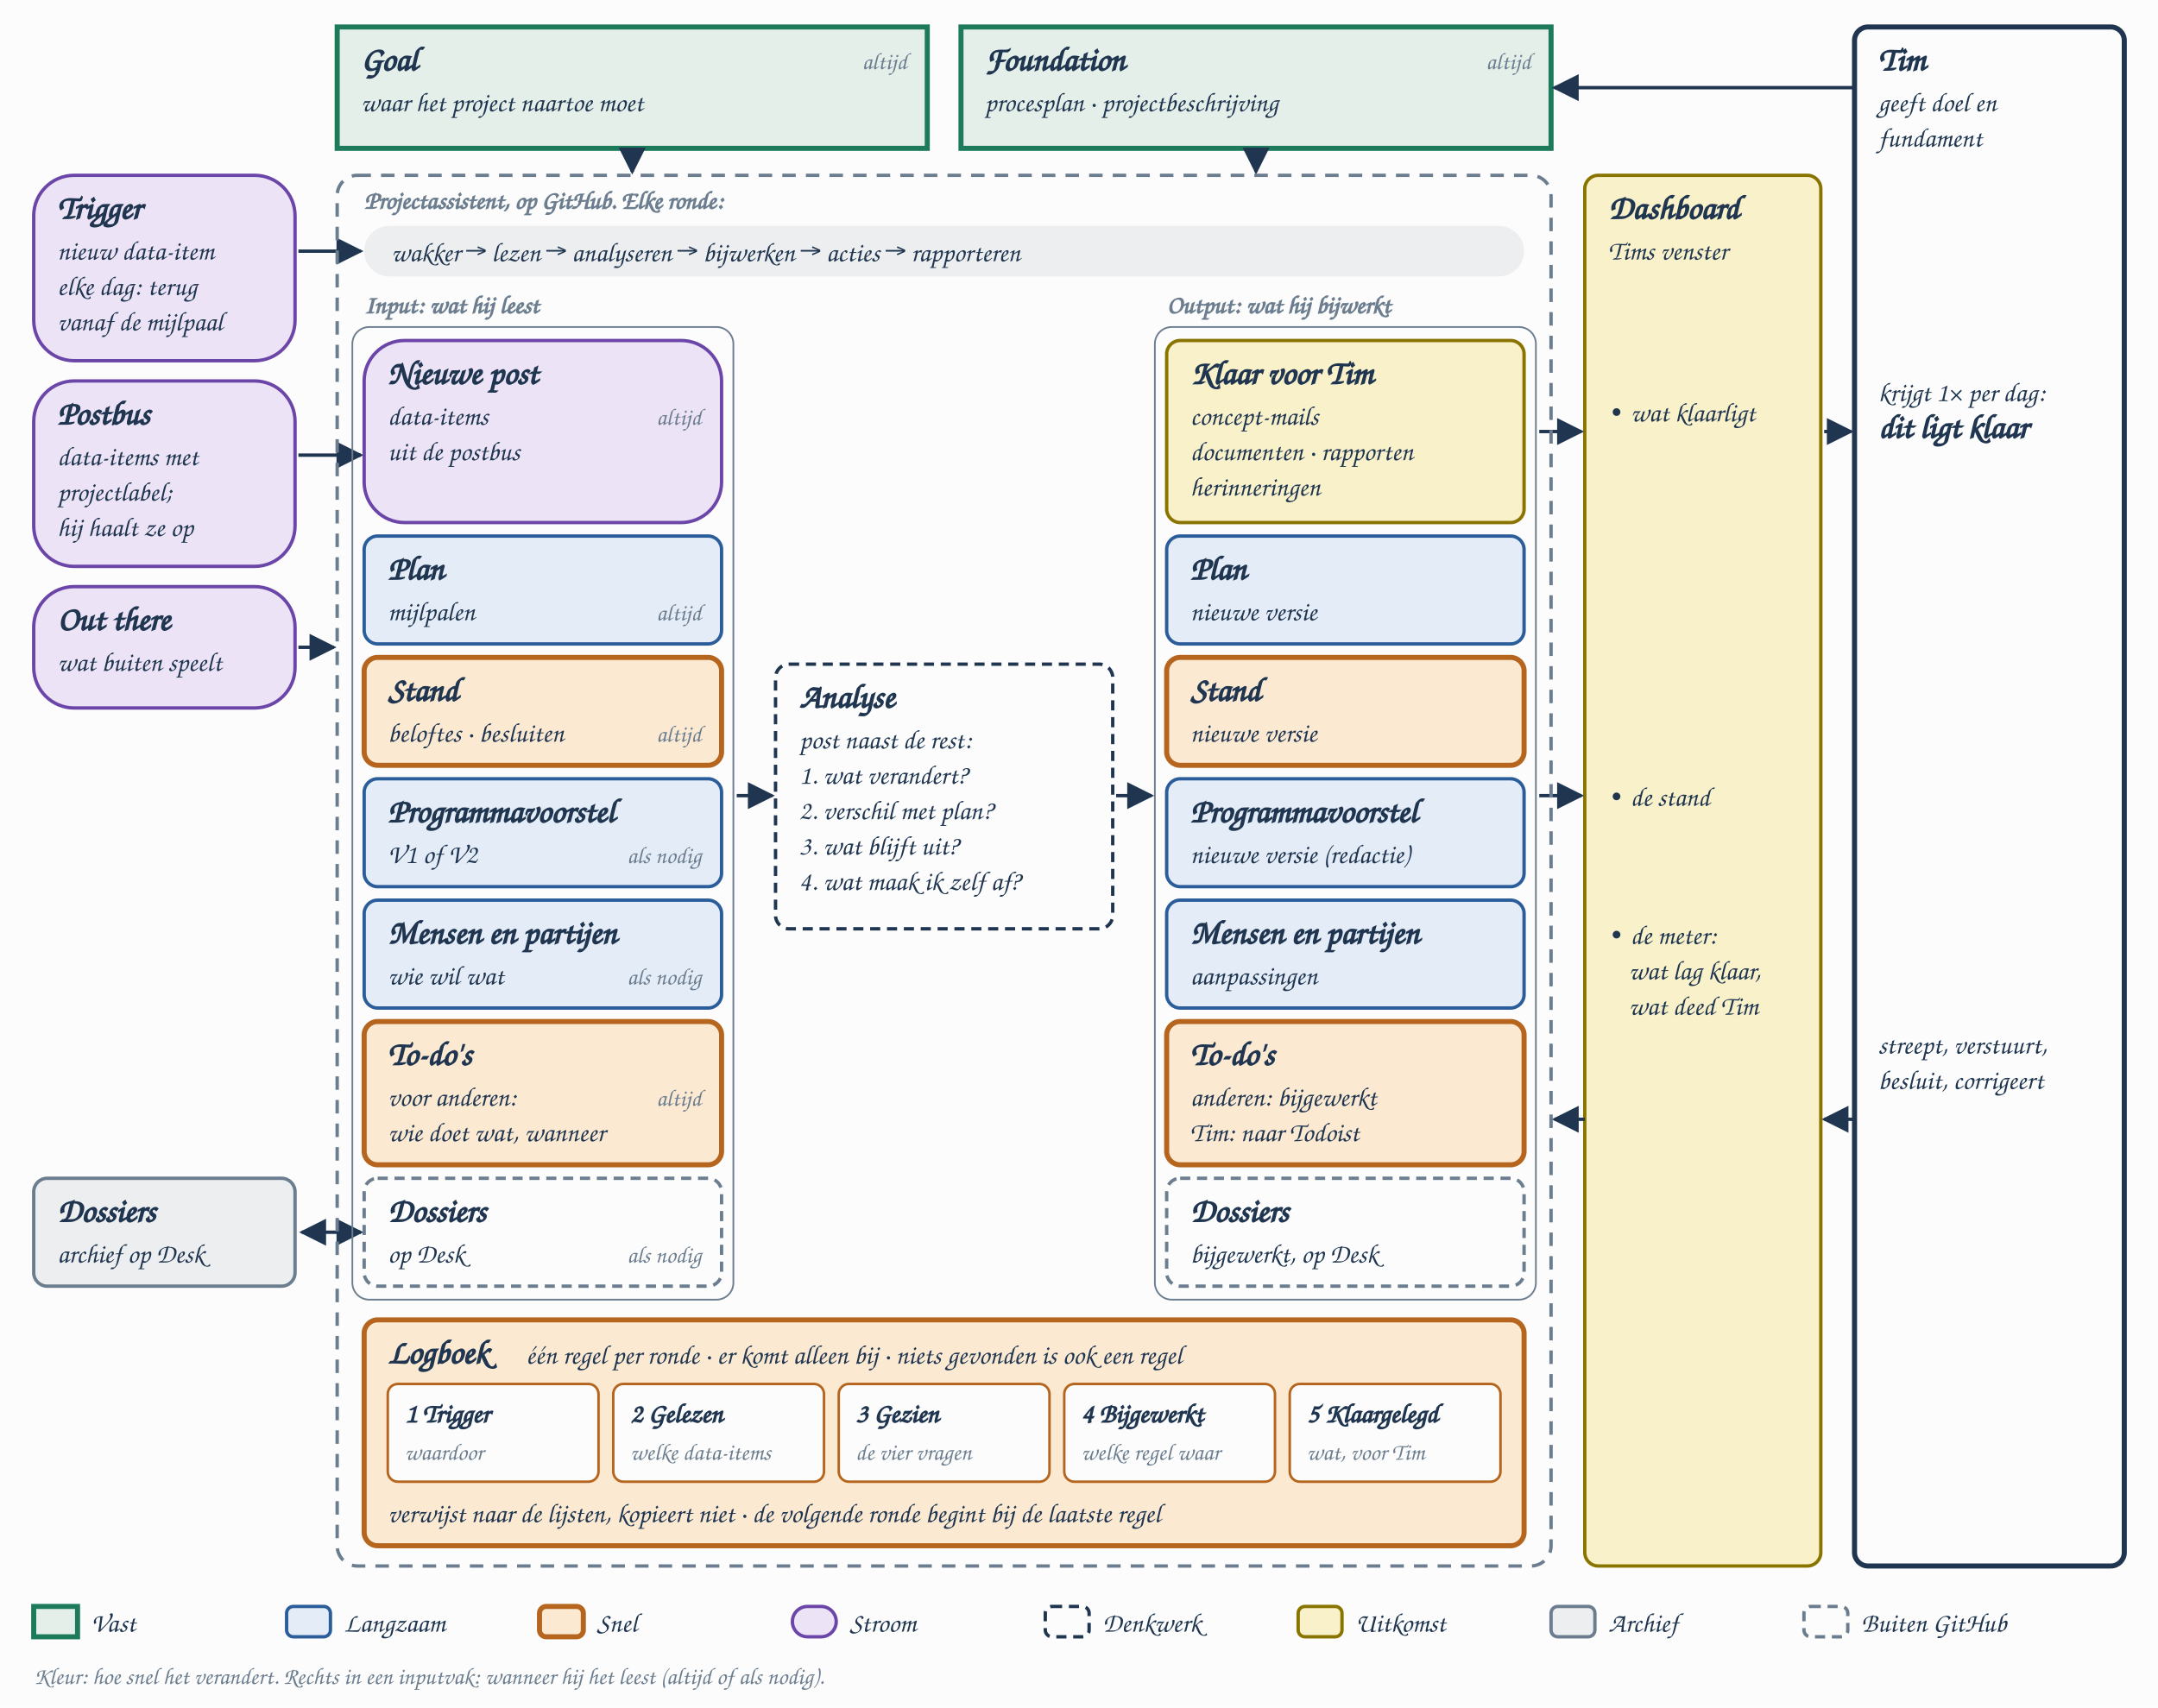
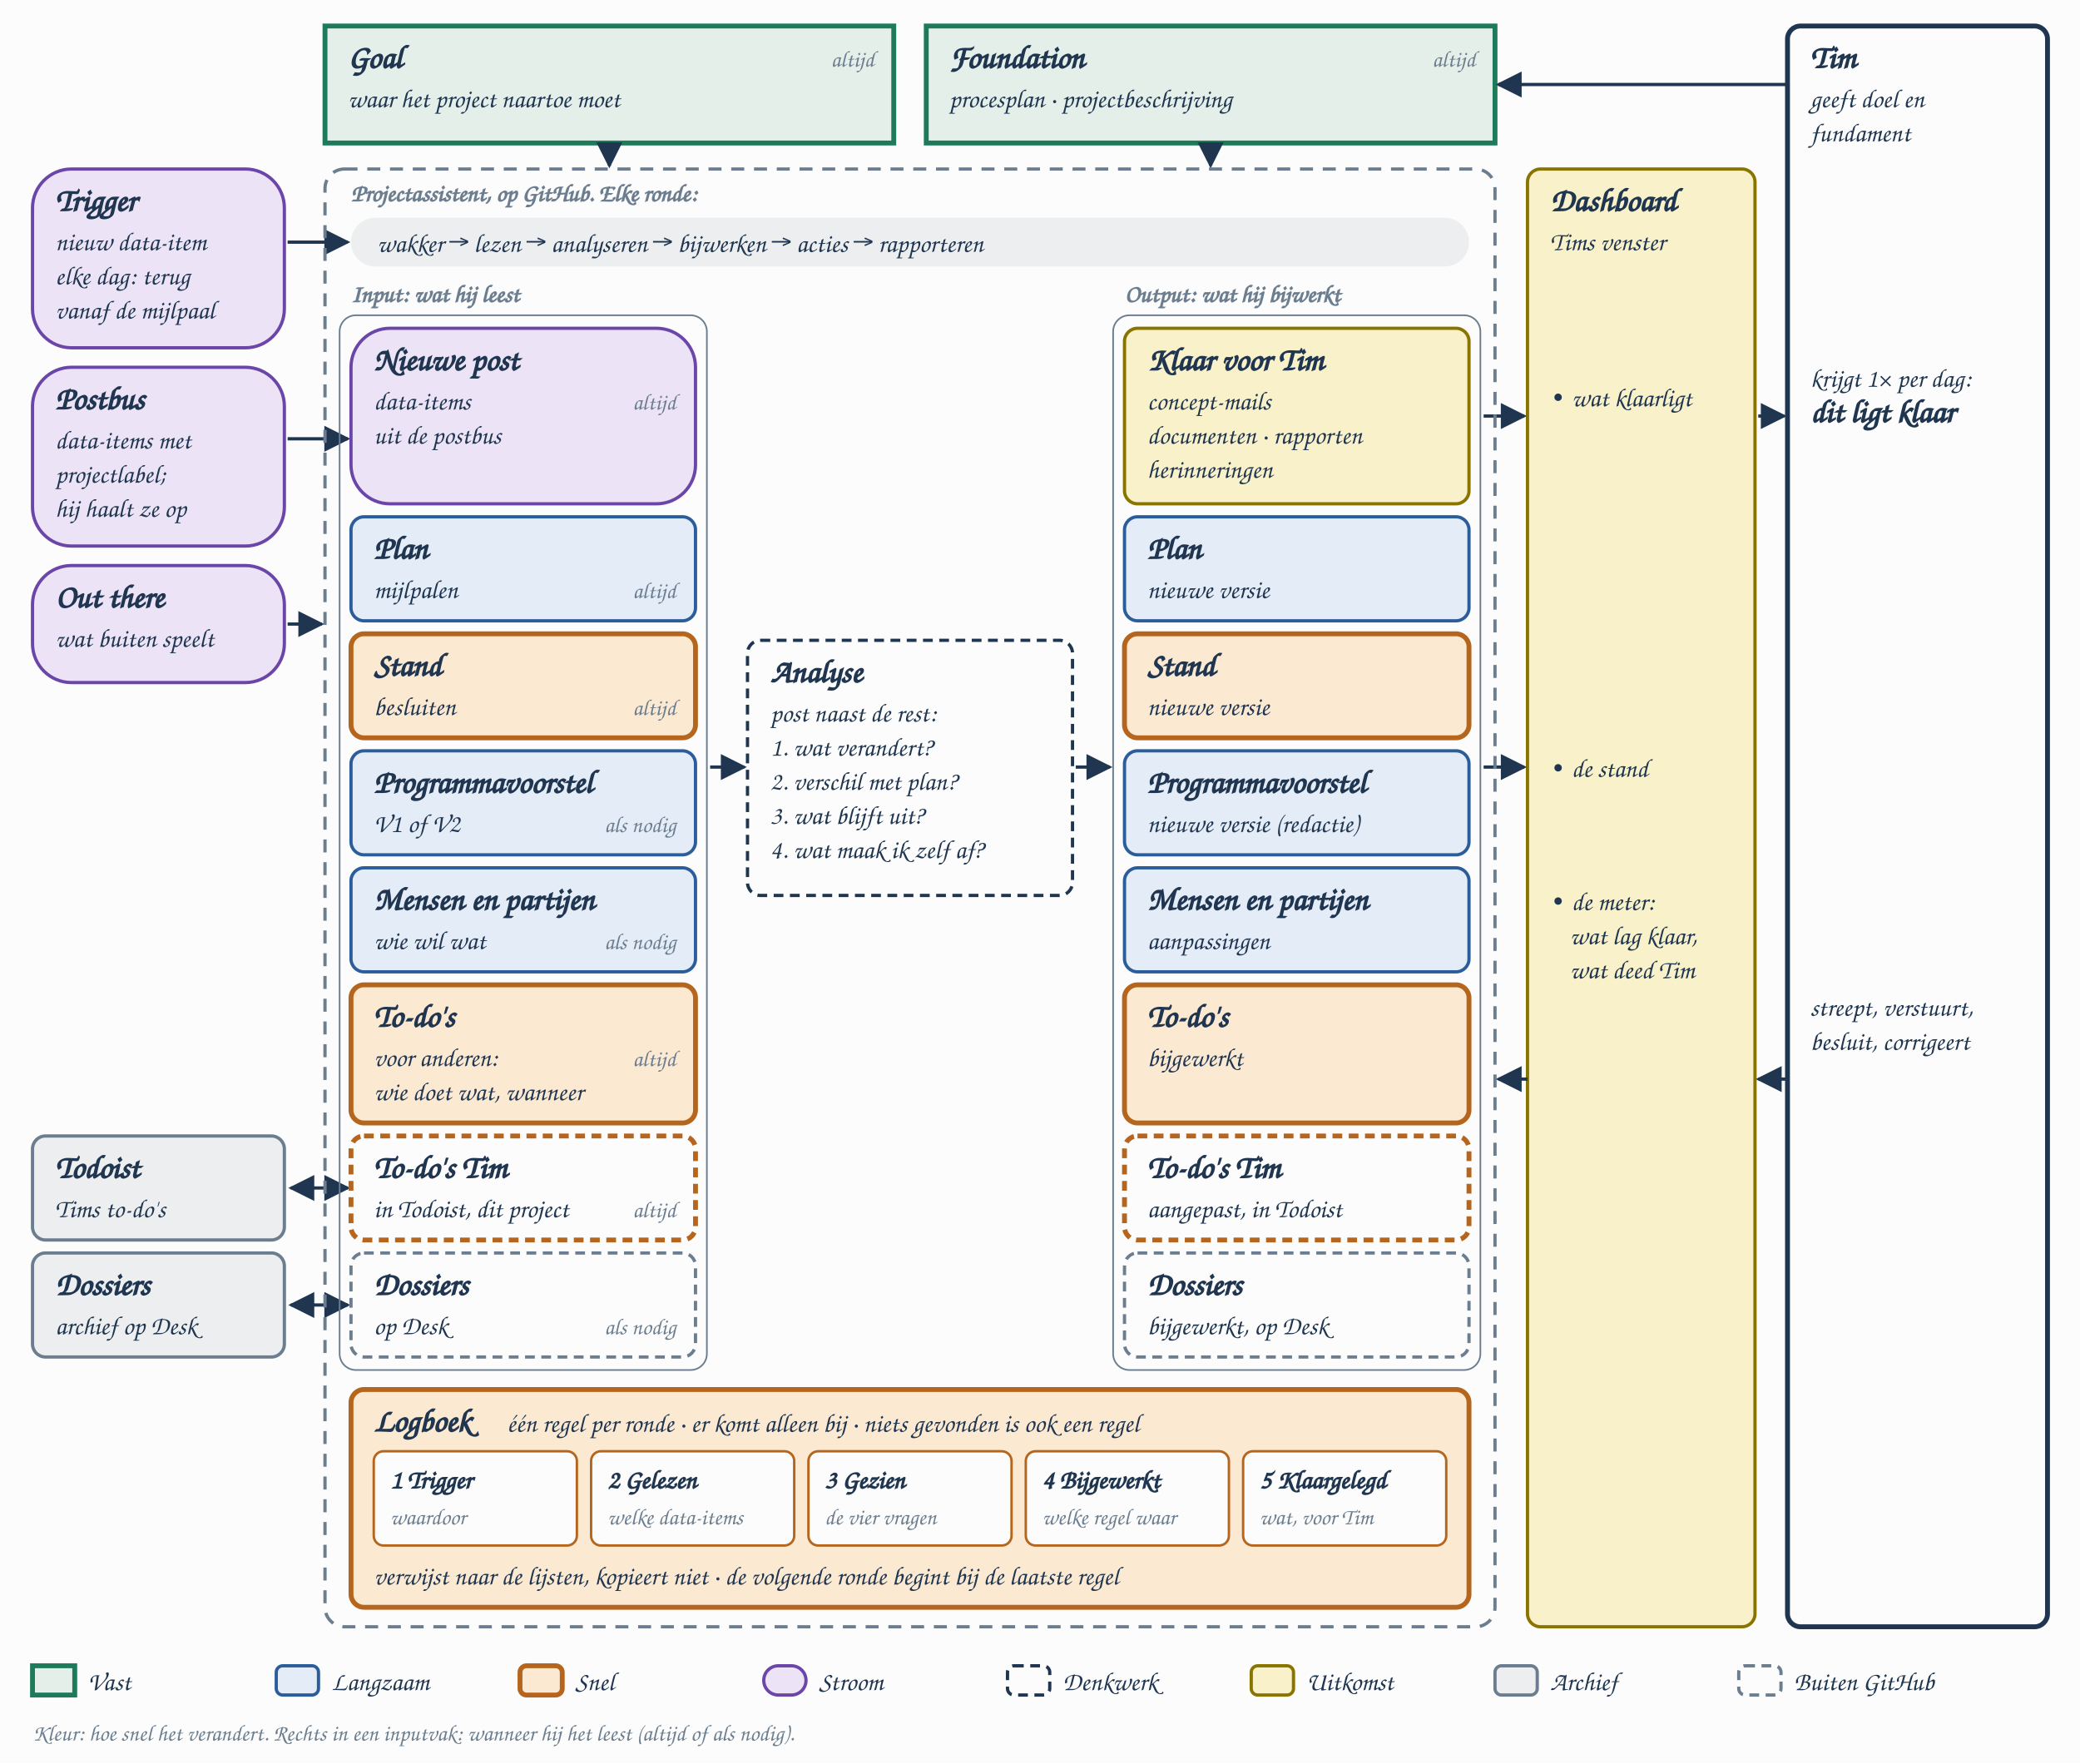
- <svg xmlns="http://www.w3.org/2000/svg" width="1280" height="1013" viewBox="0 0 1280 1013" role="img" aria-label="Containertekening van de projectassistent">
+ <svg xmlns="http://www.w3.org/2000/svg" width="1280" height="1085" viewBox="0 0 1280 1085" role="img" aria-label="Containertekening van de projectassistent">
  <style>text{fill:#1f3550;font-family:"Kalam","Comic Sans MS","Chalkboard SE",cursive}
.lbl{font-weight:700;font-size:20px}.sm{font-size:16px}.xs{font-size:14px;fill:#6b7d8f}
.clbl{font-size:15px;font-weight:700;fill:#6b7d8f}
.vak{font-size:16px;font-weight:700}
.cel{fill:#fbfcfb;stroke:#b5651d;stroke-width:1.5}
.b{stroke-width:2}
.vast{fill:#e4efe9;stroke:#1d7a5a;stroke-width:3}
.slow{fill:#e3ecf7;stroke:#2c5d9b}
.fast{fill:#fbe9d2;stroke:#b5651d;stroke-width:3}
.flow{fill:#ece4f6;stroke:#6b46a8}
.think{fill:#fbfcfb;stroke:#1f3550;stroke-dasharray:6 4}
.out{fill:#f8f1c9;stroke:#8a7400}
.arch{fill:#eceeef;stroke:#6b7d8f}
.ext{fill:none;stroke-dasharray:6 4}
.tim{fill:#fbfcfb;stroke:#1f3550;stroke-width:3}
.loop{fill:#eceeef}
.group{fill:none;stroke:#6b7d8f;stroke-width:1}
.container{fill:none;stroke:#6b7d8f;stroke-width:2;stroke-dasharray:8 6}
.arrow{stroke:#1f3550;stroke-width:2;fill:none;marker-end:url(#pijl)}.both{marker-start:url(#pijl)}.tip{fill:#1f3550}</style>
-   <rect width="1280" height="1013" fill="#fbfcfb" />
+   <rect width="1280" height="1085" fill="#fbfcfb" />
  <defs>
    <marker id="pijl" viewBox="0 0 10 10" refX="9" refY="5" markerWidth="8" markerHeight="8" orient="auto-start-reverse">
      <path d="M0,0 L10,5 L0,10 z" class="tip" />
    </marker>
  </defs>
  <rect class="b vast" x="200" y="16" width="350" height="72" rx="0" />
  <text class="lbl" x="214" y="42">Goal</text>
  <text class="sm" x="214" y="66">waar het project naartoe moet</text>
  <text class="xs" text-anchor="end" x="538" y="41">altijd</text>
  <rect class="b vast" x="570" y="16" width="350" height="72" rx="0" />
  <text class="lbl" x="584" y="42">Foundation</text>
  <text class="sm" x="584" y="66">procesplan · projectbeschrijving</text>
  <text class="xs" text-anchor="end" x="908" y="41">altijd</text>
  <path class="arrow" d="M375,88 L375,102" />
  <path class="arrow" d="M745,88 L745,102" />
-   <rect class="b out" x="940" y="104" width="140" height="825" rx="8" />
+   <rect class="b out" x="940" y="104" width="140" height="897" rx="8" />
  <text class="lbl" x="954" y="130">Dashboard</text>
  <text class="sm" x="954" y="154">Tims venster</text>
  <text class="sm" x="954" y="250">• wat klaarligt</text>
  <text class="sm" x="954" y="478">• de stand</text>
  <text class="sm" x="954" y="560">• de meter:</text>
  <text class="sm" x="966" y="581">wat lag klaar,</text>
  <text class="sm" x="966" y="602">wat deed Tim</text>
  <path class="arrow" d="M913,256 L938,256" />
  <path class="arrow" d="M913,472 L938,472" />
-   <rect class="b tim" x="1100" y="16" width="160" height="913" rx="8" />
+   <rect class="b tim" x="1100" y="16" width="160" height="985" rx="8" />
  <text class="lbl" x="1114" y="42">Tim</text>
  <text class="sm" x="1114" y="66">geeft doel en</text>
  <text class="sm" x="1114" y="87">fundament</text>
  <path class="arrow" d="M1100,52 L922,52" />
  <text class="sm" x="1114" y="238">krijgt 1× per dag:</text>
  <text class="lbl" x="1114" y="260">dit ligt klaar</text>
  <path class="arrow" d="M1082,256 L1098,256" />
  <text class="sm" x="1114" y="625">streept, verstuurt,</text>
  <text class="sm" x="1114" y="646">besluit, corrigeert</text>
  <path class="arrow" d="M1100,664 L1082,664" />
  <path class="arrow" d="M940,664 L922,664" />
  <rect class="b flow" x="20" y="104" width="155" height="110" rx="24" />
  <text class="lbl" x="34" y="130">Trigger</text>
  <text class="sm" x="34" y="154">nieuw data-item</text>
  <text class="sm" x="34" y="175">elke dag: terug</text>
  <text class="sm" x="34" y="196">vanaf de mijlpaal</text>
  <path class="arrow" d="M177,149 L214,149" />
  <rect class="b flow" x="20" y="226" width="155" height="110" rx="24" />
  <text class="lbl" x="34" y="252">Postbus</text>
  <text class="sm" x="34" y="276">data-items met</text>
  <text class="sm" x="34" y="297">projectlabel;</text>
  <text class="sm" x="34" y="318">hij haalt ze op</text>
  <path class="arrow" d="M177,270 L214,270" />
  <rect class="b flow" x="20" y="348" width="155" height="72" rx="24" />
  <text class="lbl" x="34" y="374">Out there</text>
  <text class="sm" x="34" y="398">wat buiten speelt</text>
  <path class="arrow" d="M177,384 L198,384" />
  <rect class="b arch" x="20" y="699" width="155" height="64" rx="8" />
-   <text class="lbl" x="34" y="725">Dossiers</text>
-   <text class="sm" x="34" y="749">archief op Desk</text>
+   <text class="lbl" x="34" y="725">Todoist</text>
+   <text class="sm" x="34" y="749">Tims to-do's</text>
  <path class="arrow both" d="M179,731 L214,731" />
-   <rect class="container" x="200" y="104" width="720" height="825" rx="12" />
+   <rect class="b arch" x="20" y="771" width="155" height="64" rx="8" />
+   <text class="lbl" x="34" y="797">Dossiers</text>
+   <text class="sm" x="34" y="821">archief op Desk</text>
+   <path class="arrow both" d="M179,803 L214,803" />
+   <rect class="container" x="200" y="104" width="720" height="897" rx="12" />
  <text class="clbl" x="216" y="124">Projectassistent, op GitHub. Elke ronde:</text>
  <rect class="loop" x="216" y="134" width="688" height="30" rx="15" />
  <text class="sm" x="232" y="155">wakker → lezen → analyseren → bijwerken → acties → rapporteren</text>
  <text class="clbl" x="216" y="186">Input: wat hij leest</text>
  <text class="clbl" x="692" y="186">Output: wat hij bijwerkt</text>
-   <rect class="group" x="209" y="194" width="226" height="577" rx="10" />
-   <rect class="group" x="685" y="194" width="226" height="577" rx="10" />
+   <rect class="group" x="209" y="194" width="226" height="649" rx="10" />
+   <rect class="group" x="685" y="194" width="226" height="649" rx="10" />
  <rect class="b slow" x="216" y="318" width="212" height="64" rx="8" />
  <text class="lbl" x="230" y="344">Plan</text>
  <text class="sm" x="230" y="368">mijlpalen</text>
  <text class="xs" text-anchor="end" x="416" y="368">altijd</text>
  <rect class="b slow" x="692" y="318" width="212" height="64" rx="8" />
  <text class="lbl" x="706" y="344">Plan</text>
  <text class="sm" x="706" y="368">nieuwe versie</text>
  <rect class="b fast" x="216" y="390" width="212" height="64" rx="8" />
  <text class="lbl" x="230" y="416">Stand</text>
-   <text class="sm" x="230" y="440">beloftes · besluiten</text>
+   <text class="sm" x="230" y="440">besluiten</text>
  <text class="xs" text-anchor="end" x="416" y="440">altijd</text>
  <rect class="b fast" x="692" y="390" width="212" height="64" rx="8" />
  <text class="lbl" x="706" y="416">Stand</text>
  <text class="sm" x="706" y="440">nieuwe versie</text>
  <rect class="b slow" x="216" y="462" width="212" height="64" rx="8" />
  <text class="lbl" x="230" y="488">Programmavoorstel</text>
  <text class="sm" x="230" y="512">V1 of V2</text>
  <text class="xs" text-anchor="end" x="416" y="512">als nodig</text>
  <rect class="b slow" x="692" y="462" width="212" height="64" rx="8" />
  <text class="lbl" x="706" y="488">Programmavoorstel</text>
  <text class="sm" x="706" y="512">nieuwe versie (redactie)</text>
  <rect class="b slow" x="216" y="534" width="212" height="64" rx="8" />
  <text class="lbl" x="230" y="560">Mensen en partijen</text>
  <text class="sm" x="230" y="584">wie wil wat</text>
  <text class="xs" text-anchor="end" x="416" y="584">als nodig</text>
  <rect class="b slow" x="692" y="534" width="212" height="64" rx="8" />
  <text class="lbl" x="706" y="560">Mensen en partijen</text>
  <text class="sm" x="706" y="584">aanpassingen</text>
  <rect class="b fast" x="216" y="606" width="212" height="85" rx="8" />
  <text class="lbl" x="230" y="632">To-do's</text>
  <text class="sm" x="230" y="656">voor anderen:</text>
  <text class="sm" x="230" y="677">wie doet wat, wanneer</text>
  <text class="xs" text-anchor="end" x="416" y="656">altijd</text>
  <rect class="b fast" x="692" y="606" width="212" height="85" rx="8" />
  <text class="lbl" x="706" y="632">To-do's</text>
-   <text class="sm" x="706" y="656">anderen: bijgewerkt</text>
-   <text class="sm" x="706" y="677">Tim: naar Todoist</text>
-   <rect class="b arch ext" x="216" y="699" width="212" height="64" rx="8" />
-   <text class="lbl" x="230" y="725">Dossiers</text>
-   <text class="sm" x="230" y="749">op Desk</text>
-   <text class="xs" text-anchor="end" x="416" y="749">als nodig</text>
-   <rect class="b arch ext" x="692" y="699" width="212" height="64" rx="8" />
-   <text class="lbl" x="706" y="725">Dossiers</text>
-   <text class="sm" x="706" y="749">bijgewerkt, op Desk</text>
+   <text class="sm" x="706" y="656">bijgewerkt</text>
+   <rect class="b fast ext" x="216" y="699" width="212" height="64" rx="8" />
+   <text class="lbl" x="230" y="725">To-do's Tim</text>
+   <text class="sm" x="230" y="749">in Todoist, dit project</text>
+   <text class="xs" text-anchor="end" x="416" y="749">altijd</text>
+   <rect class="b fast ext" x="692" y="699" width="212" height="64" rx="8" />
+   <text class="lbl" x="706" y="725">To-do's Tim</text>
+   <text class="sm" x="706" y="749">aangepast, in Todoist</text>
+   <rect class="b arch ext" x="216" y="771" width="212" height="64" rx="8" />
+   <text class="lbl" x="230" y="797">Dossiers</text>
+   <text class="sm" x="230" y="821">op Desk</text>
+   <text class="xs" text-anchor="end" x="416" y="821">als nodig</text>
+   <rect class="b arch ext" x="692" y="771" width="212" height="64" rx="8" />
+   <text class="lbl" x="706" y="797">Dossiers</text>
+   <text class="sm" x="706" y="821">bijgewerkt, op Desk</text>
  <rect class="b flow" x="216" y="202" width="212" height="108" rx="24" />
  <text class="lbl" x="230" y="228">Nieuwe post</text>
  <text class="sm" x="230" y="252">data-items</text>
  <text class="sm" x="230" y="273">uit de postbus</text>
  <text class="xs" text-anchor="end" x="416" y="252">altijd</text>
  <rect class="b out" x="692" y="202" width="212" height="108" rx="8" />
  <text class="lbl" x="706" y="228">Klaar voor Tim</text>
  <text class="sm" x="706" y="252">concept-mails</text>
  <text class="sm" x="706" y="273">documenten · rapporten</text>
  <text class="sm" x="706" y="294">herinneringen</text>
  <rect class="b think" x="460" y="394" width="200" height="157" rx="8" />
  <text class="lbl" x="474" y="420">Analyse</text>
  <text class="sm" x="474" y="444">post naast de rest:</text>
  <text class="sm" x="474" y="465">1. wat verandert?</text>
  <text class="sm" x="474" y="486">2. verschil met plan?</text>
  <text class="sm" x="474" y="507">3. wat blijft uit?</text>
  <text class="sm" x="474" y="528">4. wat maak ik zelf af?</text>
  <path class="arrow" d="M437,472 L458,472" />
  <path class="arrow" d="M662,472 L683,472" />
-   <rect class="b fast" x="216" y="783" width="688" height="134" rx="8" />
-   <text class="lbl" x="230" y="809">Logboek</text>
-   <text class="sm" x="312" y="809">één regel per ronde · er komt alleen bij · niets gevonden is ook een regel</text>
-   <rect class="cel" x="230" y="821" width="125" height="58" rx="6" />
-   <text class="vak" x="240" y="844">1 Trigger</text>
-   <text class="xs" x="240" y="866">waardoor</text>
-   <rect class="cel" x="363.75" y="821" width="125" height="58" rx="6" />
-   <text class="vak" x="373.75" y="844">2 Gelezen</text>
-   <text class="xs" x="373.75" y="866">welke data-items</text>
-   <rect class="cel" x="497.5" y="821" width="125" height="58" rx="6" />
-   <text class="vak" x="507.5" y="844">3 Gezien</text>
-   <text class="xs" x="507.5" y="866">de vier vragen</text>
-   <rect class="cel" x="631.25" y="821" width="125" height="58" rx="6" />
-   <text class="vak" x="641.25" y="844">4 Bijgewerkt</text>
-   <text class="xs" x="641.25" y="866">welke regel waar</text>
-   <rect class="cel" x="765" y="821" width="125" height="58" rx="6" />
-   <text class="vak" x="775" y="844">5 Klaargelegd</text>
-   <text class="xs" x="775" y="866">wat, voor Tim</text>
-   <text class="sm" x="230" y="903">verwijst naar de lijsten, kopieert niet · de volgende ronde begint bij de laatste regel</text>
-   <rect class="b vast" x="20" y="953" width="26" height="18" rx="0" />
-   <text class="sm" x="54" y="968">Vast</text>
-   <rect class="b slow" x="170" y="953" width="26" height="18" rx="4" />
-   <text class="sm" x="204" y="968">Langzaam</text>
-   <rect class="b fast" x="320" y="953" width="26" height="18" rx="4" />
-   <text class="sm" x="354" y="968">Snel</text>
-   <rect class="b flow" x="470" y="953" width="26" height="18" rx="9" />
-   <text class="sm" x="504" y="968">Stroom</text>
-   <rect class="b think" x="620" y="953" width="26" height="18" rx="4" />
-   <text class="sm" x="654" y="968">Denkwerk</text>
-   <rect class="b out" x="770" y="953" width="26" height="18" rx="4" />
-   <text class="sm" x="804" y="968">Uitkomst</text>
-   <rect class="b arch" x="920" y="953" width="26" height="18" rx="4" />
-   <text class="sm" x="954" y="968">Archief</text>
-   <rect class="b arch ext" x="1070" y="953" width="26" height="18" rx="4" />
-   <text class="sm" x="1104" y="968">Buiten GitHub</text>
-   <text class="xs" x="20" y="999">Kleur: hoe snel het verandert. Rechts in een inputvak: wanneer hij het leest (altijd of als nodig).</text>
+   <rect class="b fast" x="216" y="855" width="688" height="134" rx="8" />
+   <text class="lbl" x="230" y="881">Logboek</text>
+   <text class="sm" x="312" y="881">één regel per ronde · er komt alleen bij · niets gevonden is ook een regel</text>
+   <rect class="cel" x="230" y="893" width="125" height="58" rx="6" />
+   <text class="vak" x="240" y="916">1 Trigger</text>
+   <text class="xs" x="240" y="938">waardoor</text>
+   <rect class="cel" x="363.75" y="893" width="125" height="58" rx="6" />
+   <text class="vak" x="373.75" y="916">2 Gelezen</text>
+   <text class="xs" x="373.75" y="938">welke data-items</text>
+   <rect class="cel" x="497.5" y="893" width="125" height="58" rx="6" />
+   <text class="vak" x="507.5" y="916">3 Gezien</text>
+   <text class="xs" x="507.5" y="938">de vier vragen</text>
+   <rect class="cel" x="631.25" y="893" width="125" height="58" rx="6" />
+   <text class="vak" x="641.25" y="916">4 Bijgewerkt</text>
+   <text class="xs" x="641.25" y="938">welke regel waar</text>
+   <rect class="cel" x="765" y="893" width="125" height="58" rx="6" />
+   <text class="vak" x="775" y="916">5 Klaargelegd</text>
+   <text class="xs" x="775" y="938">wat, voor Tim</text>
+   <text class="sm" x="230" y="975">verwijst naar de lijsten, kopieert niet · de volgende ronde begint bij de laatste regel</text>
+   <rect class="b vast" x="20" y="1025" width="26" height="18" rx="0" />
+   <text class="sm" x="54" y="1040">Vast</text>
+   <rect class="b slow" x="170" y="1025" width="26" height="18" rx="4" />
+   <text class="sm" x="204" y="1040">Langzaam</text>
+   <rect class="b fast" x="320" y="1025" width="26" height="18" rx="4" />
+   <text class="sm" x="354" y="1040">Snel</text>
+   <rect class="b flow" x="470" y="1025" width="26" height="18" rx="9" />
+   <text class="sm" x="504" y="1040">Stroom</text>
+   <rect class="b think" x="620" y="1025" width="26" height="18" rx="4" />
+   <text class="sm" x="654" y="1040">Denkwerk</text>
+   <rect class="b out" x="770" y="1025" width="26" height="18" rx="4" />
+   <text class="sm" x="804" y="1040">Uitkomst</text>
+   <rect class="b arch" x="920" y="1025" width="26" height="18" rx="4" />
+   <text class="sm" x="954" y="1040">Archief</text>
+   <rect class="b arch ext" x="1070" y="1025" width="26" height="18" rx="4" />
+   <text class="sm" x="1104" y="1040">Buiten GitHub</text>
+   <text class="xs" x="20" y="1071">Kleur: hoe snel het verandert. Rechts in een inputvak: wanneer hij het leest (altijd of als nodig).</text>
</svg>
